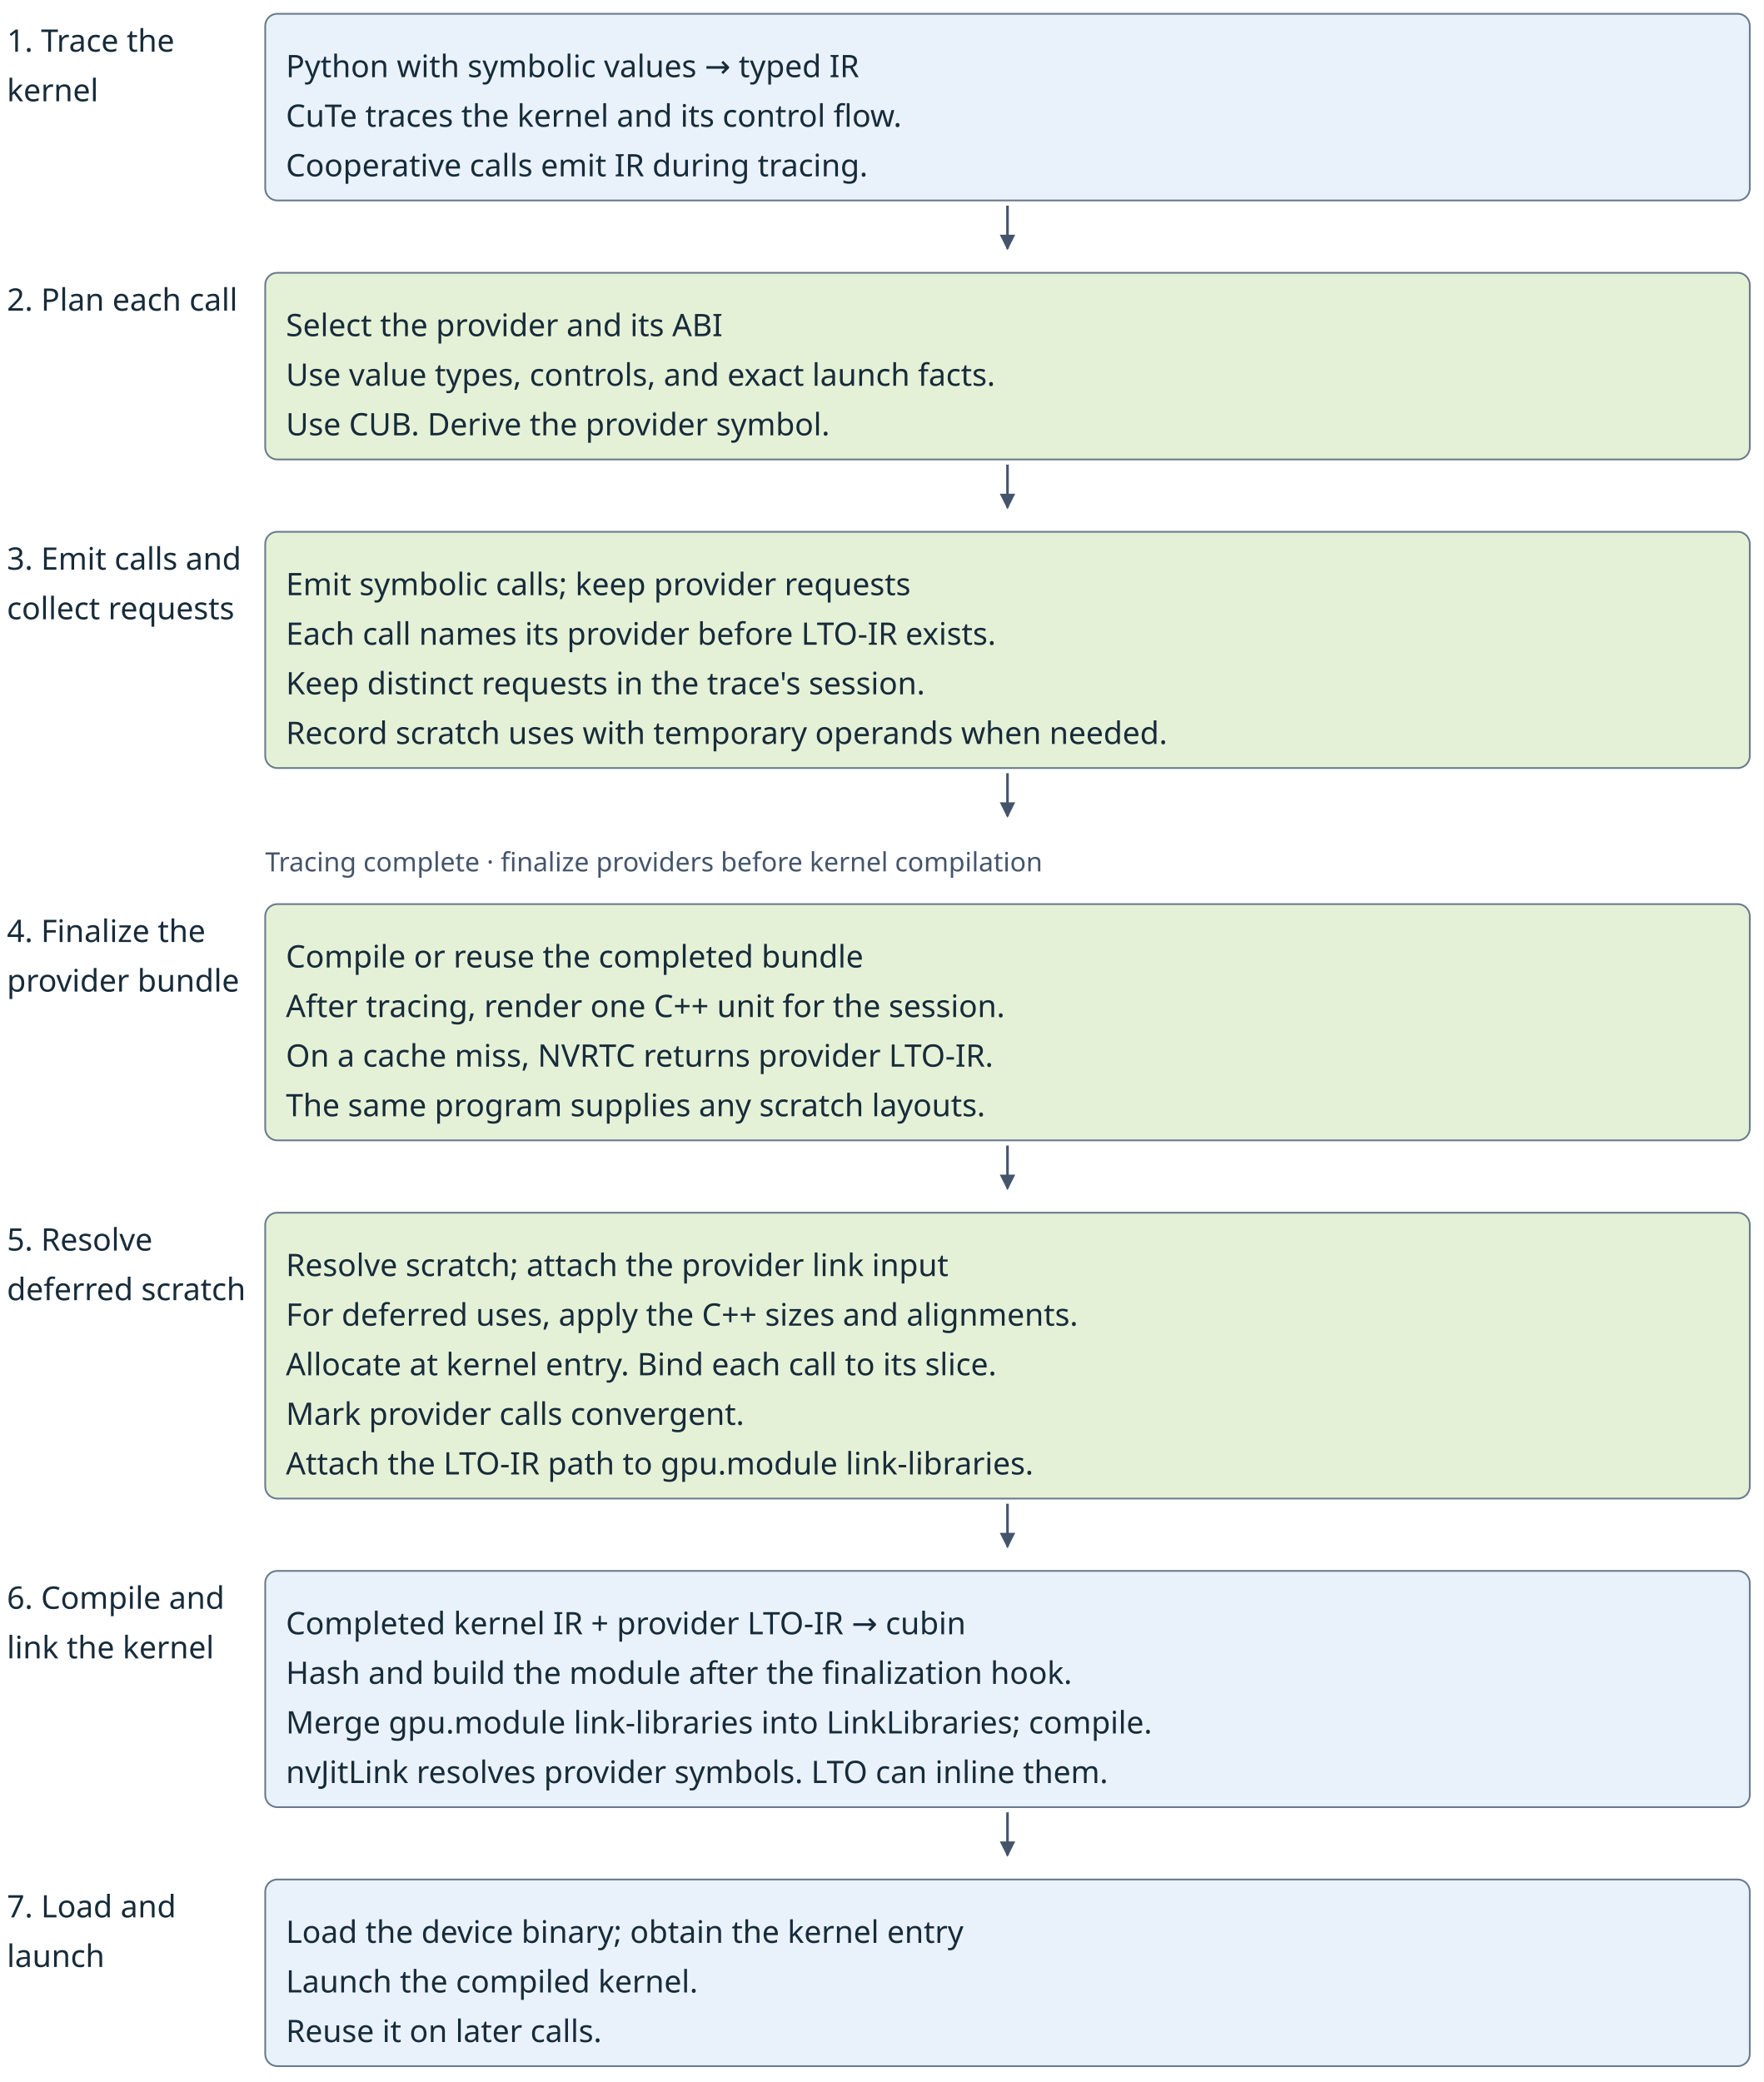
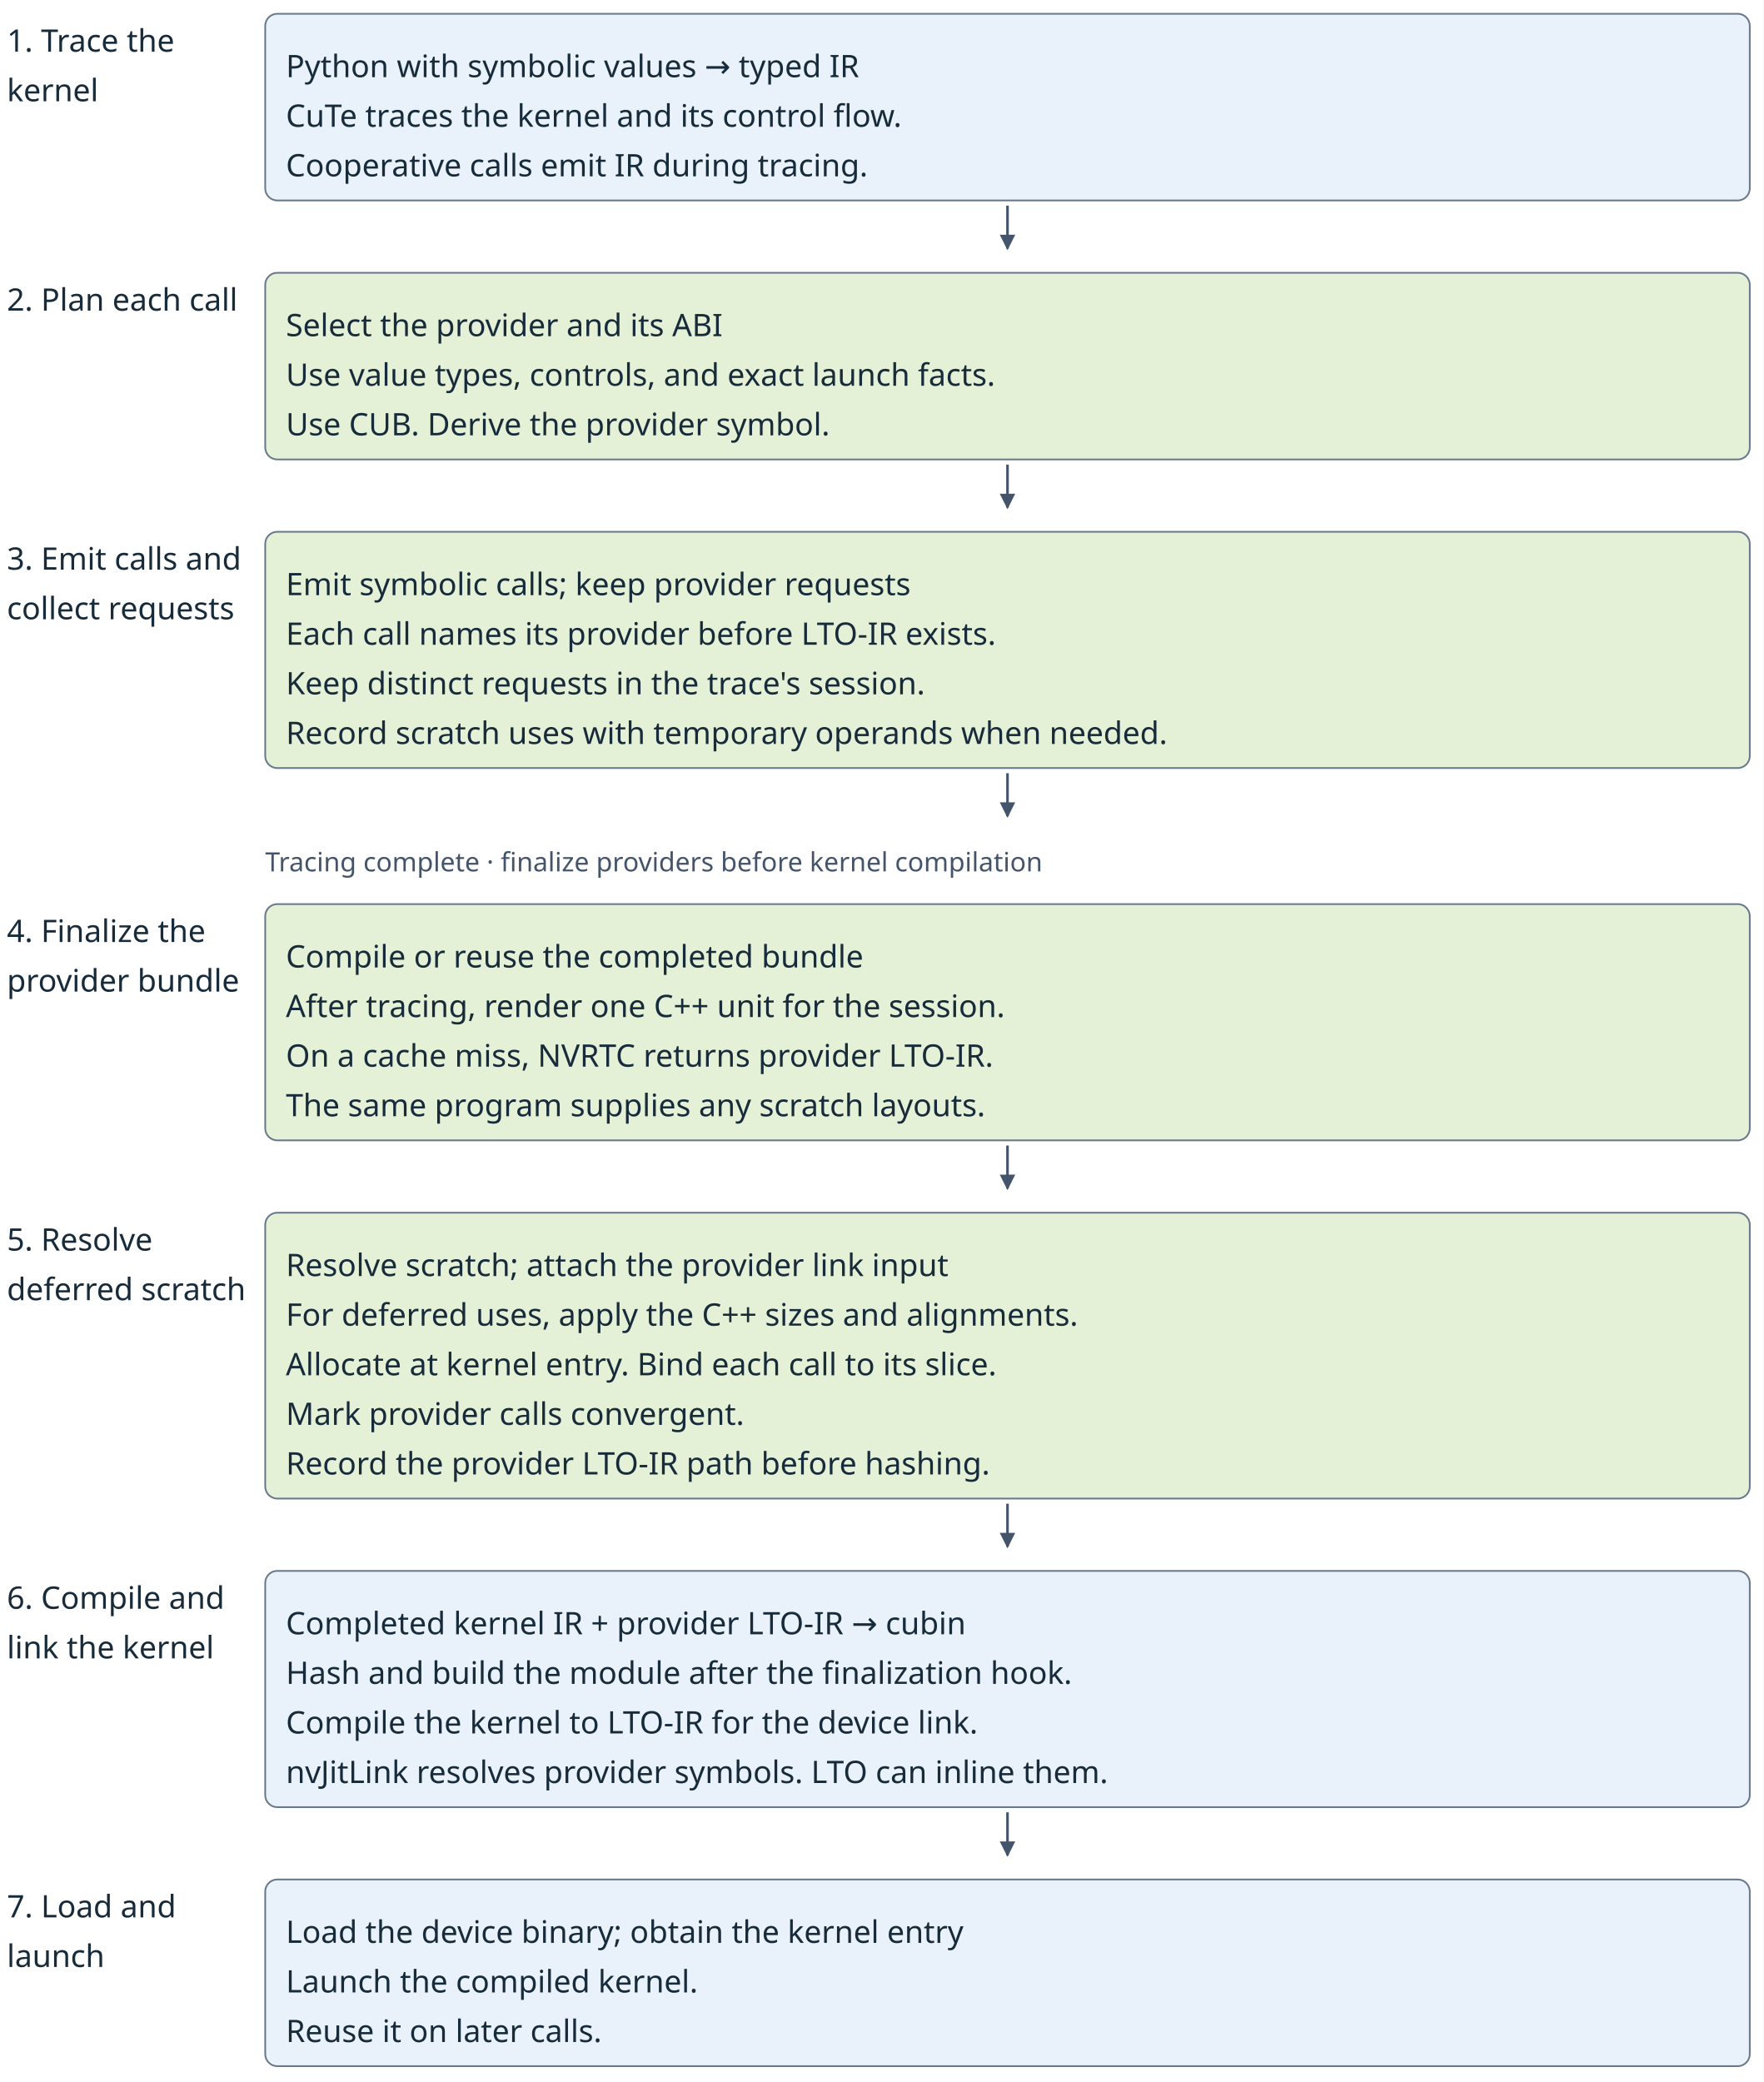
<svg xmlns="http://www.w3.org/2000/svg" role="img" aria-labelledby="cutlass-phases-overview-title cutlass-phases-overview-desc" viewBox="0 0 1024 1209">
  <defs>
    <marker id="cutlass-phases-overview-arrow" viewBox="0 0 10 10" refX="9" refY="5" markerWidth="6" markerHeight="6" orient="auto">
      <path d="M0 0L10 5L0 10Z" fill="#44556b" />
    </marker>
  </defs>
  <rect width="1024" height="1209" fill="#ffffff" />
  <text x="4" y="30" font-family="sans-serif" font-size="18px" font-weight="500" fill="#172b3a">1. Trace the</text>
  <text x="4" y="58.8" font-family="sans-serif" font-size="18px" font-weight="500" fill="#172b3a">kernel</text>
  <g data-node="Python with symbolic values → typed IR" role="group" aria-label="CuTe compiler. Python with symbolic values → typed IR. CuTe traces the kernel and its control flow.. Cooperative calls emit IR during tracing.">
    <rect x="154" y="8" width="862" height="108.4" rx="7" fill="#e9f2fb" stroke="#68798b" stroke-width="1" />
    <text x="166" y="44.8" font-family="sans-serif" font-size="18px" font-weight="500" fill="#172b3a">Python with symbolic values → typed IR</text>
    <text x="166" y="73.6" font-family="sans-serif" font-size="18px" font-weight="400" fill="#172b3a">CuTe traces the kernel and its control flow.</text>
    <text x="166" y="102.4" font-family="sans-serif" font-size="18px" font-weight="400" fill="#172b3a">Cooperative calls emit IR during tracing.</text>
  </g>
  <path d="M585 119.4V144.4" marker-end="url(#cutlass-phases-overview-arrow)" fill="none" stroke="#44556b" stroke-width="1.5" />
  <text x="4" y="180.4" font-family="sans-serif" font-size="18px" font-weight="500" fill="#172b3a">2. Plan each call</text>
  <g data-node="Select the provider and its ABI" role="group" aria-label="cuda.coop.cutlass. Select the provider and its ABI. Use value types, controls, and exact launch facts.. Use CUB. Derive the provider symbol.">
    <rect x="154" y="158.4" width="862" height="108.4" rx="7" fill="#e5f1d7" stroke="#68798b" stroke-width="1" />
    <text x="166" y="195.2" font-family="sans-serif" font-size="18px" font-weight="500" fill="#172b3a">Select the provider and its ABI</text>
    <text x="166" y="224" font-family="sans-serif" font-size="18px" font-weight="400" fill="#172b3a">Use value types, controls, and exact launch facts.</text>
    <text x="166" y="252.8" font-family="sans-serif" font-size="18px" font-weight="400" fill="#172b3a">Use CUB. Derive the provider symbol.</text>
  </g>
  <path d="M585 269.8V294.8" marker-end="url(#cutlass-phases-overview-arrow)" fill="none" stroke="#44556b" stroke-width="1.5" />
  <text x="4" y="330.8" font-family="sans-serif" font-size="18px" font-weight="500" fill="#172b3a">3. Emit calls and</text>
  <text x="4" y="359.6" font-family="sans-serif" font-size="18px" font-weight="500" fill="#172b3a">collect requests</text>
  <g data-node="Emit symbolic calls; keep provider requests" role="group" aria-label="cuda.coop.cutlass. Emit symbolic calls; keep provider requests. Each call names its provider before LTO-IR exists.. Keep distinct requests in the trace's session.. Record scratch uses with temporary operands when needed.">
    <rect x="154" y="308.8" width="862" height="137.2" rx="7" fill="#e5f1d7" stroke="#68798b" stroke-width="1" />
    <text x="166" y="345.6" font-family="sans-serif" font-size="18px" font-weight="500" fill="#172b3a">Emit symbolic calls; keep provider requests</text>
    <text x="166" y="374.4" font-family="sans-serif" font-size="18px" font-weight="400" fill="#172b3a">Each call names its provider before LTO-IR exists.</text>
    <text x="166" y="403.2" font-family="sans-serif" font-size="18px" font-weight="400" fill="#172b3a">Keep distinct requests in the trace's session.</text>
    <text x="166" y="432" font-family="sans-serif" font-size="18px" font-weight="400" fill="#172b3a">Record scratch uses with temporary operands when needed.</text>
  </g>
  <path d="M585 449V474" marker-end="url(#cutlass-phases-overview-arrow)" fill="none" stroke="#44556b" stroke-width="1.5" />
  <text x="154" y="506" font-family="sans-serif" font-size="15.429px" font-weight="400" fill="#44556b">Tracing complete · finalize providers before kernel compilation</text>
  <text x="4" y="547" font-family="sans-serif" font-size="18px" font-weight="500" fill="#172b3a">4. Finalize the</text>
  <text x="4" y="575.8" font-family="sans-serif" font-size="18px" font-weight="500" fill="#172b3a">provider bundle</text>
  <g data-node="Compile or reuse the completed bundle" role="group" aria-label="cuda.coop.cutlass. Compile or reuse the completed bundle. After tracing, render one C++ unit for the session.. On a cache miss, NVRTC returns provider LTO-IR.. The same program supplies any scratch layouts.">
    <rect x="154" y="525" width="862" height="137.2" rx="7" fill="#e5f1d7" stroke="#68798b" stroke-width="1" />
    <text x="166" y="561.8" font-family="sans-serif" font-size="18px" font-weight="500" fill="#172b3a">Compile or reuse the completed bundle</text>
    <text x="166" y="590.6" font-family="sans-serif" font-size="18px" font-weight="400" fill="#172b3a">After tracing, render one C++ unit for the session.</text>
    <text x="166" y="619.4" font-family="sans-serif" font-size="18px" font-weight="400" fill="#172b3a">On a cache miss, NVRTC returns provider LTO-IR.</text>
    <text x="166" y="648.2" font-family="sans-serif" font-size="18px" font-weight="400" fill="#172b3a">The same program supplies any scratch layouts.</text>
  </g>
  <path d="M585 665.2V690.2" marker-end="url(#cutlass-phases-overview-arrow)" fill="none" stroke="#44556b" stroke-width="1.5" />
  <text x="4" y="726.2" font-family="sans-serif" font-size="18px" font-weight="500" fill="#172b3a">5. Resolve</text>
  <text x="4" y="755" font-family="sans-serif" font-size="18px" font-weight="500" fill="#172b3a">deferred scratch</text>
-   <g data-node="Resolve scratch; attach the provider link input" role="group" aria-label="cuda.coop.cutlass. Resolve scratch; attach the provider link input. For deferred uses, apply the C++ sizes and alignments.. Allocate at kernel entry. Bind each call to its slice.. Mark provider calls convergent.. Attach the LTO-IR path to gpu.module link-libraries.">
+   <g data-node="Resolve scratch; attach the provider link input" role="group" aria-label="cuda.coop.cutlass. Resolve scratch; attach the provider link input. For deferred uses, apply the C++ sizes and alignments.. Allocate at kernel entry. Bind each call to its slice.. Mark provider calls convergent.. Record the provider LTO-IR path before hashing.">
    <rect x="154" y="704.2" width="862" height="166" rx="7" fill="#e5f1d7" stroke="#68798b" stroke-width="1" />
    <text x="166" y="741" font-family="sans-serif" font-size="18px" font-weight="500" fill="#172b3a">Resolve scratch; attach the provider link input</text>
    <text x="166" y="769.8" font-family="sans-serif" font-size="18px" font-weight="400" fill="#172b3a">For deferred uses, apply the C++ sizes and alignments.</text>
    <text x="166" y="798.6" font-family="sans-serif" font-size="18px" font-weight="400" fill="#172b3a">Allocate at kernel entry. Bind each call to its slice.</text>
    <text x="166" y="827.4" font-family="sans-serif" font-size="18px" font-weight="400" fill="#172b3a">Mark provider calls convergent.</text>
-     <text x="166" y="856.2" font-family="sans-serif" font-size="18px" font-weight="400" fill="#172b3a">Attach the LTO-IR path to gpu.module link-libraries.</text>
+     <text x="166" y="856.2" font-family="sans-serif" font-size="18px" font-weight="400" fill="#172b3a">Record the provider LTO-IR path before hashing.</text>
  </g>
  <path d="M585 873.2V898.2" marker-end="url(#cutlass-phases-overview-arrow)" fill="none" stroke="#44556b" stroke-width="1.5" />
  <text x="4" y="934.2" font-family="sans-serif" font-size="18px" font-weight="500" fill="#172b3a">6. Compile and</text>
  <text x="4" y="963" font-family="sans-serif" font-size="18px" font-weight="500" fill="#172b3a">link the kernel</text>
-   <g data-node="Completed kernel IR + provider LTO-IR → cubin" role="group" aria-label="CuTe compiler. Completed kernel IR + provider LTO-IR → cubin. Hash and build the module after the finalization hook.. Merge gpu.module link-libraries into LinkLibraries; compile.. nvJitLink resolves provider symbols. LTO can inline them.">
+   <g data-node="Completed kernel IR + provider LTO-IR → cubin" role="group" aria-label="CuTe compiler. Completed kernel IR + provider LTO-IR → cubin. Hash and build the module after the finalization hook.. Compile the kernel to LTO-IR for the device link.. nvJitLink resolves provider symbols. LTO can inline them.">
    <rect x="154" y="912.2" width="862" height="137.2" rx="7" fill="#e9f2fb" stroke="#68798b" stroke-width="1" />
    <text x="166" y="949" font-family="sans-serif" font-size="18px" font-weight="500" fill="#172b3a">Completed kernel IR + provider LTO-IR → cubin</text>
    <text x="166" y="977.8" font-family="sans-serif" font-size="18px" font-weight="400" fill="#172b3a">Hash and build the module after the finalization hook.</text>
-     <text x="166" y="1006.6" font-family="sans-serif" font-size="18px" font-weight="400" fill="#172b3a">Merge gpu.module link-libraries into LinkLibraries; compile.</text>
+     <text x="166" y="1006.6" font-family="sans-serif" font-size="18px" font-weight="400" fill="#172b3a">Compile the kernel to LTO-IR for the device link.</text>
    <text x="166" y="1035.4" font-family="sans-serif" font-size="18px" font-weight="400" fill="#172b3a">nvJitLink resolves provider symbols. LTO can inline them.</text>
  </g>
  <path d="M585 1052.4V1077.4" marker-end="url(#cutlass-phases-overview-arrow)" fill="none" stroke="#44556b" stroke-width="1.5" />
  <text x="4" y="1113.4" font-family="sans-serif" font-size="18px" font-weight="500" fill="#172b3a">7. Load and</text>
  <text x="4" y="1142.2" font-family="sans-serif" font-size="18px" font-weight="500" fill="#172b3a">launch</text>
  <g data-node="Load the device binary; obtain the kernel entry" role="group" aria-label="CuTe compiler. Load the device binary; obtain the kernel entry. Launch the compiled kernel.. Reuse it on later calls.">
    <rect x="154" y="1091.4" width="862" height="108.4" rx="7" fill="#e9f2fb" stroke="#68798b" stroke-width="1" />
    <text x="166" y="1128.2" font-family="sans-serif" font-size="18px" font-weight="500" fill="#172b3a">Load the device binary; obtain the kernel entry</text>
    <text x="166" y="1157" font-family="sans-serif" font-size="18px" font-weight="400" fill="#172b3a">Launch the compiled kernel.</text>
    <text x="166" y="1185.8" font-family="sans-serif" font-size="18px" font-weight="400" fill="#172b3a">Reuse it on later calls.</text>
  </g>
</svg>
